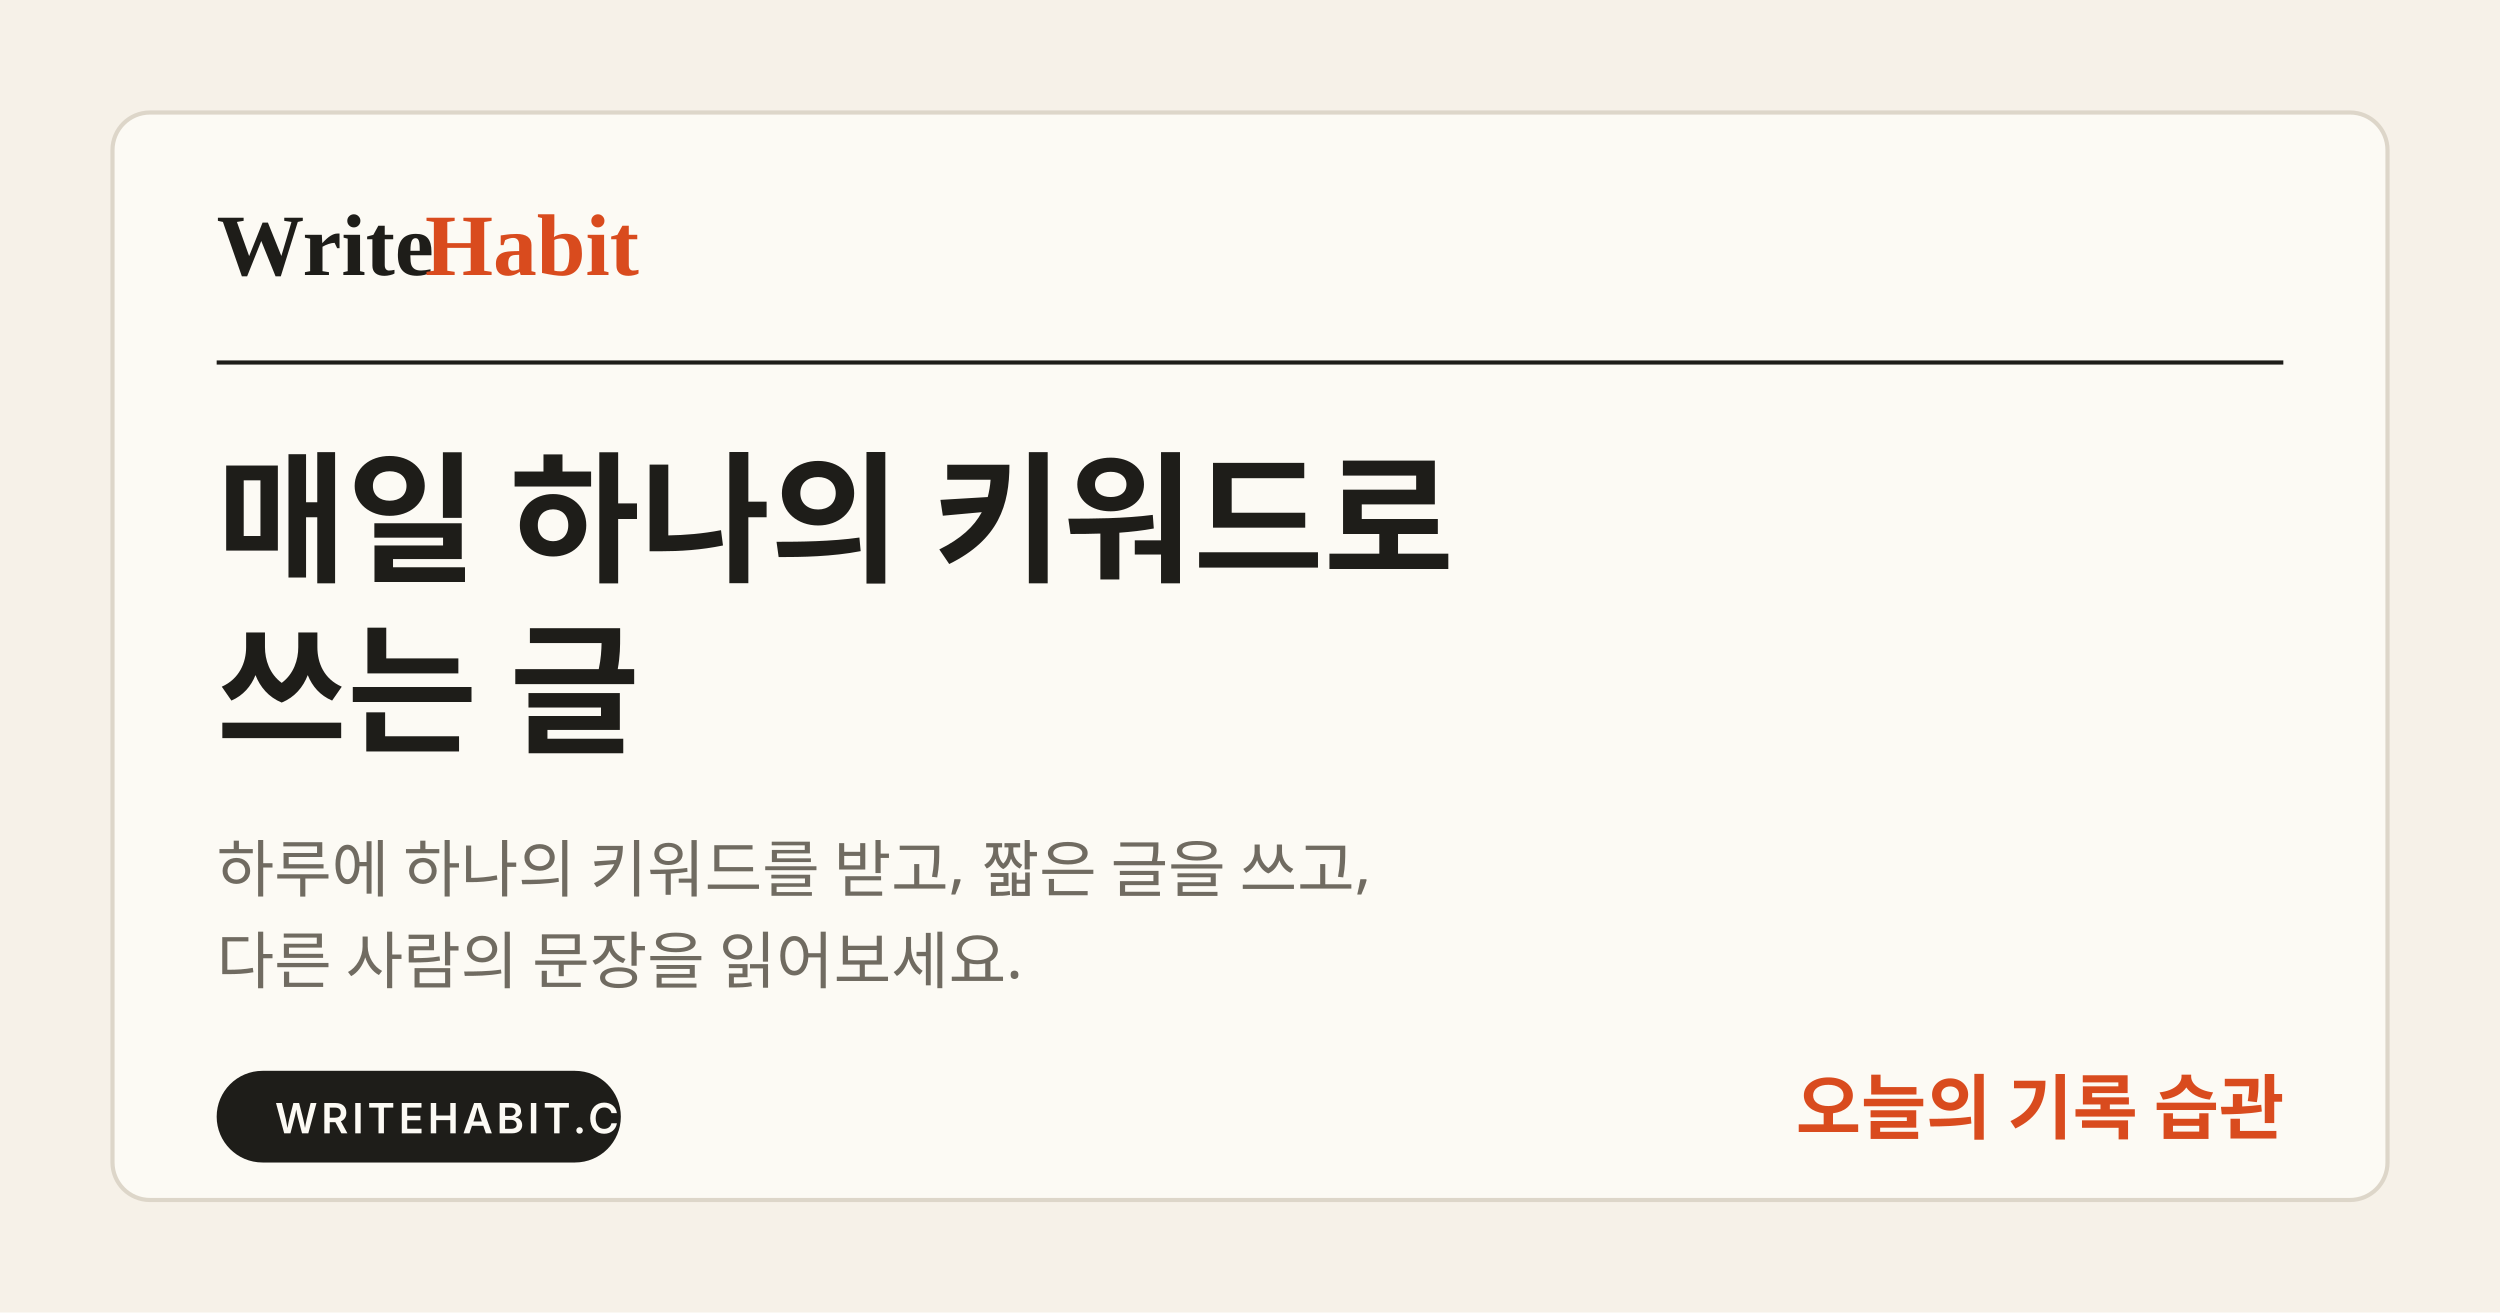
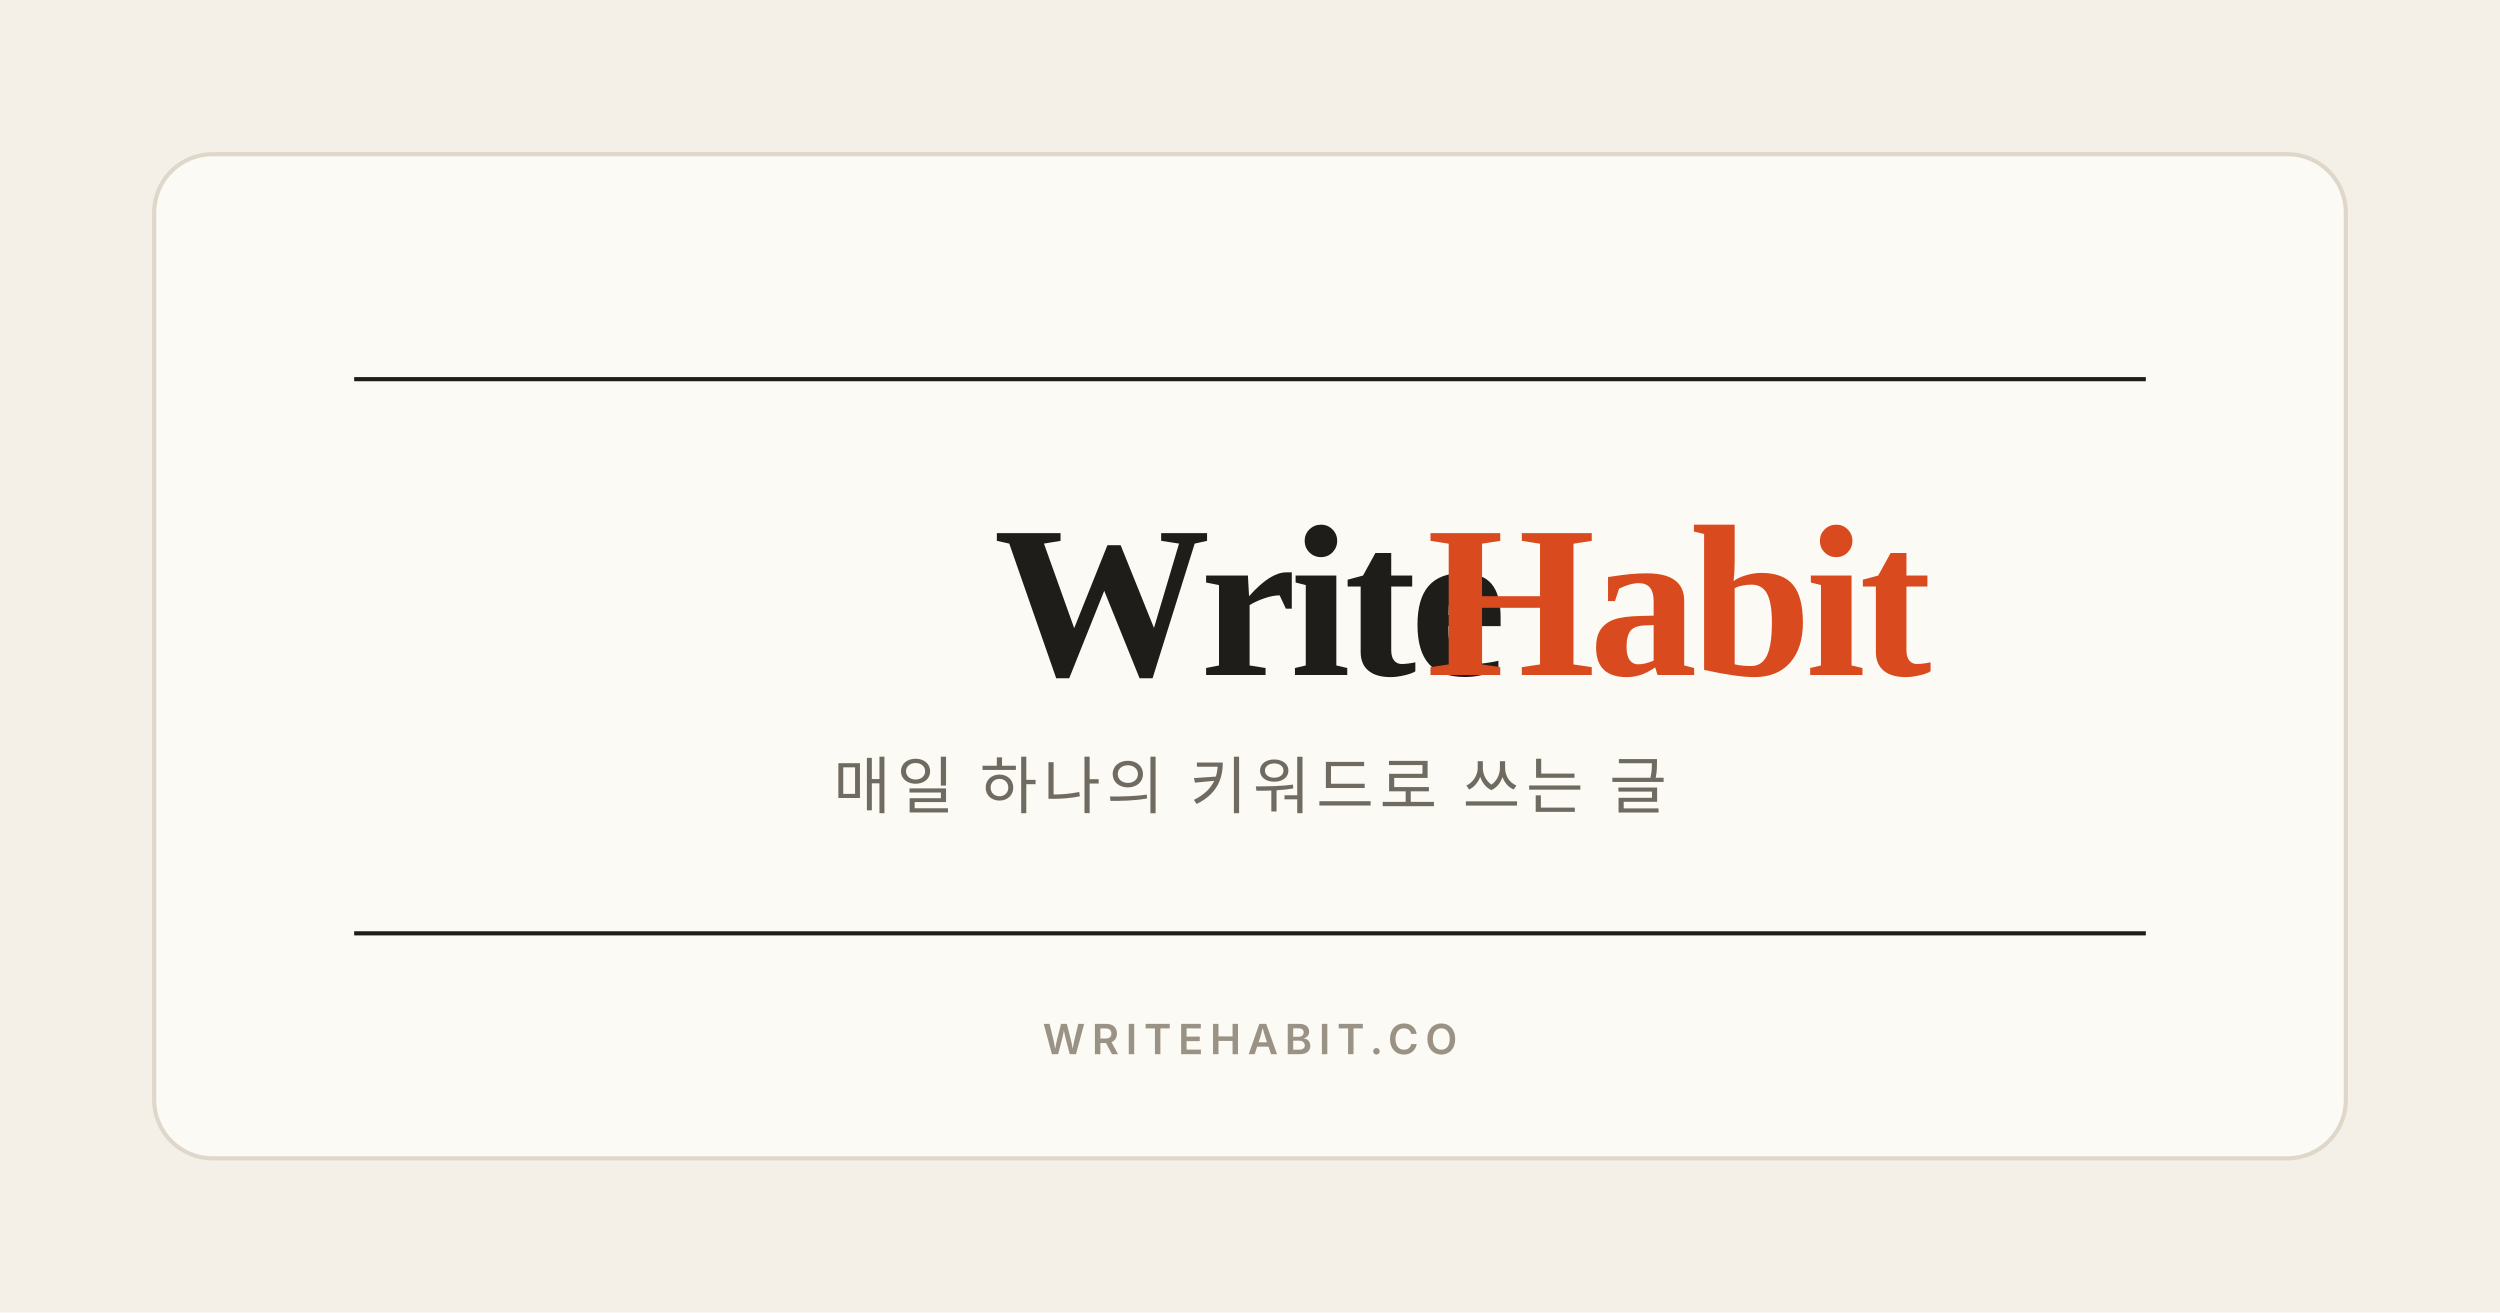
<svg xmlns="http://www.w3.org/2000/svg" width="1200" height="630" viewBox="0 0 1200 630" fill="none">
-   <rect width="1200" height="630" fill="#F6F1E8" />
-   <rect x="54" y="54" width="1092" height="522" rx="18" fill="#FCFAF4" stroke="#DDD6C9" stroke-width="2" />
-   <text x="104" y="132" fill="#1E1D19" font-family="Georgia, 'Times New Roman', serif" font-size="42" font-weight="700">Write</text>
-   <text x="204" y="132" fill="#D94B1E" font-family="Georgia, 'Times New Roman', serif" font-size="42" font-weight="700">Habit</text>
-   <line x1="104" y1="174" x2="1096" y2="174" stroke="#1E1D19" stroke-width="2" />
-   <text x="104" y="274" fill="#1E1D19" font-family="'Apple SD Gothic Neo', 'Noto Serif KR', serif" font-size="68" font-weight="700">매일 하나의 키워드로</text>
-   <text x="104" y="356" fill="#1E1D19" font-family="'Apple SD Gothic Neo', 'Noto Serif KR', serif" font-size="68" font-weight="700">쓰는 글</text>
-   <text x="104" y="428" fill="#706B61" font-family="'Apple SD Gothic Neo', Pretendard, sans-serif" font-size="30">하루에 하나의 키워드를 받고, 짧은 글을 쓰고,</text>
-   <text x="104" y="472" fill="#706B61" font-family="'Apple SD Gothic Neo', Pretendard, sans-serif" font-size="30">다른 사람의 문장을 읽어보세요.</text>
-   <rect x="104" y="514" width="194" height="44" rx="22" fill="#1E1D19" />
-   <text x="132" y="544" fill="#FCFAF4" font-family="Inter, Pretendard, sans-serif" font-size="20" font-weight="600" letter-spacing="1.8">WRITEHABIT.CO</text>
-   <text x="862" y="544" fill="#D94B1E" font-family="Georgia, 'Times New Roman', serif" font-size="34" font-weight="700">오늘의 기록 습관</text>
+   <rect width="1200" height="630" fill="#F5F0E7" />
+   <rect x="74" y="74" width="1052" height="482" rx="28" fill="#FCFAF4" stroke="#DFD7CA" stroke-width="2" />
+   <line x1="170" y1="182" x2="1030" y2="182" stroke="#1E1D19" stroke-width="2" />
+   <line x1="170" y1="448" x2="1030" y2="448" stroke="#1E1D19" stroke-width="2" />
+   <text x="600" y="324" text-anchor="middle" fill="#1E1D19" font-family="Georgia, 'Times New Roman', serif" font-size="104" font-weight="700" letter-spacing="-3">Write</text>
+   <text x="806" y="324" text-anchor="middle" fill="#D94B1E" font-family="Georgia, 'Times New Roman', serif" font-size="104" font-weight="700" letter-spacing="-3">Habit</text>
+   <text x="600" y="388" text-anchor="middle" fill="#706B61" font-family="'Apple SD Gothic Neo', Pretendard, sans-serif" font-size="30" font-weight="500" letter-spacing="2.8">매일 하나의 키워드로 쓰는 글</text>
+   <text x="600" y="506" text-anchor="middle" fill="#9A9285" font-family="Inter, Pretendard, sans-serif" font-size="20" font-weight="600" letter-spacing="3.2">WRITEHABIT.CO</text>
</svg>
